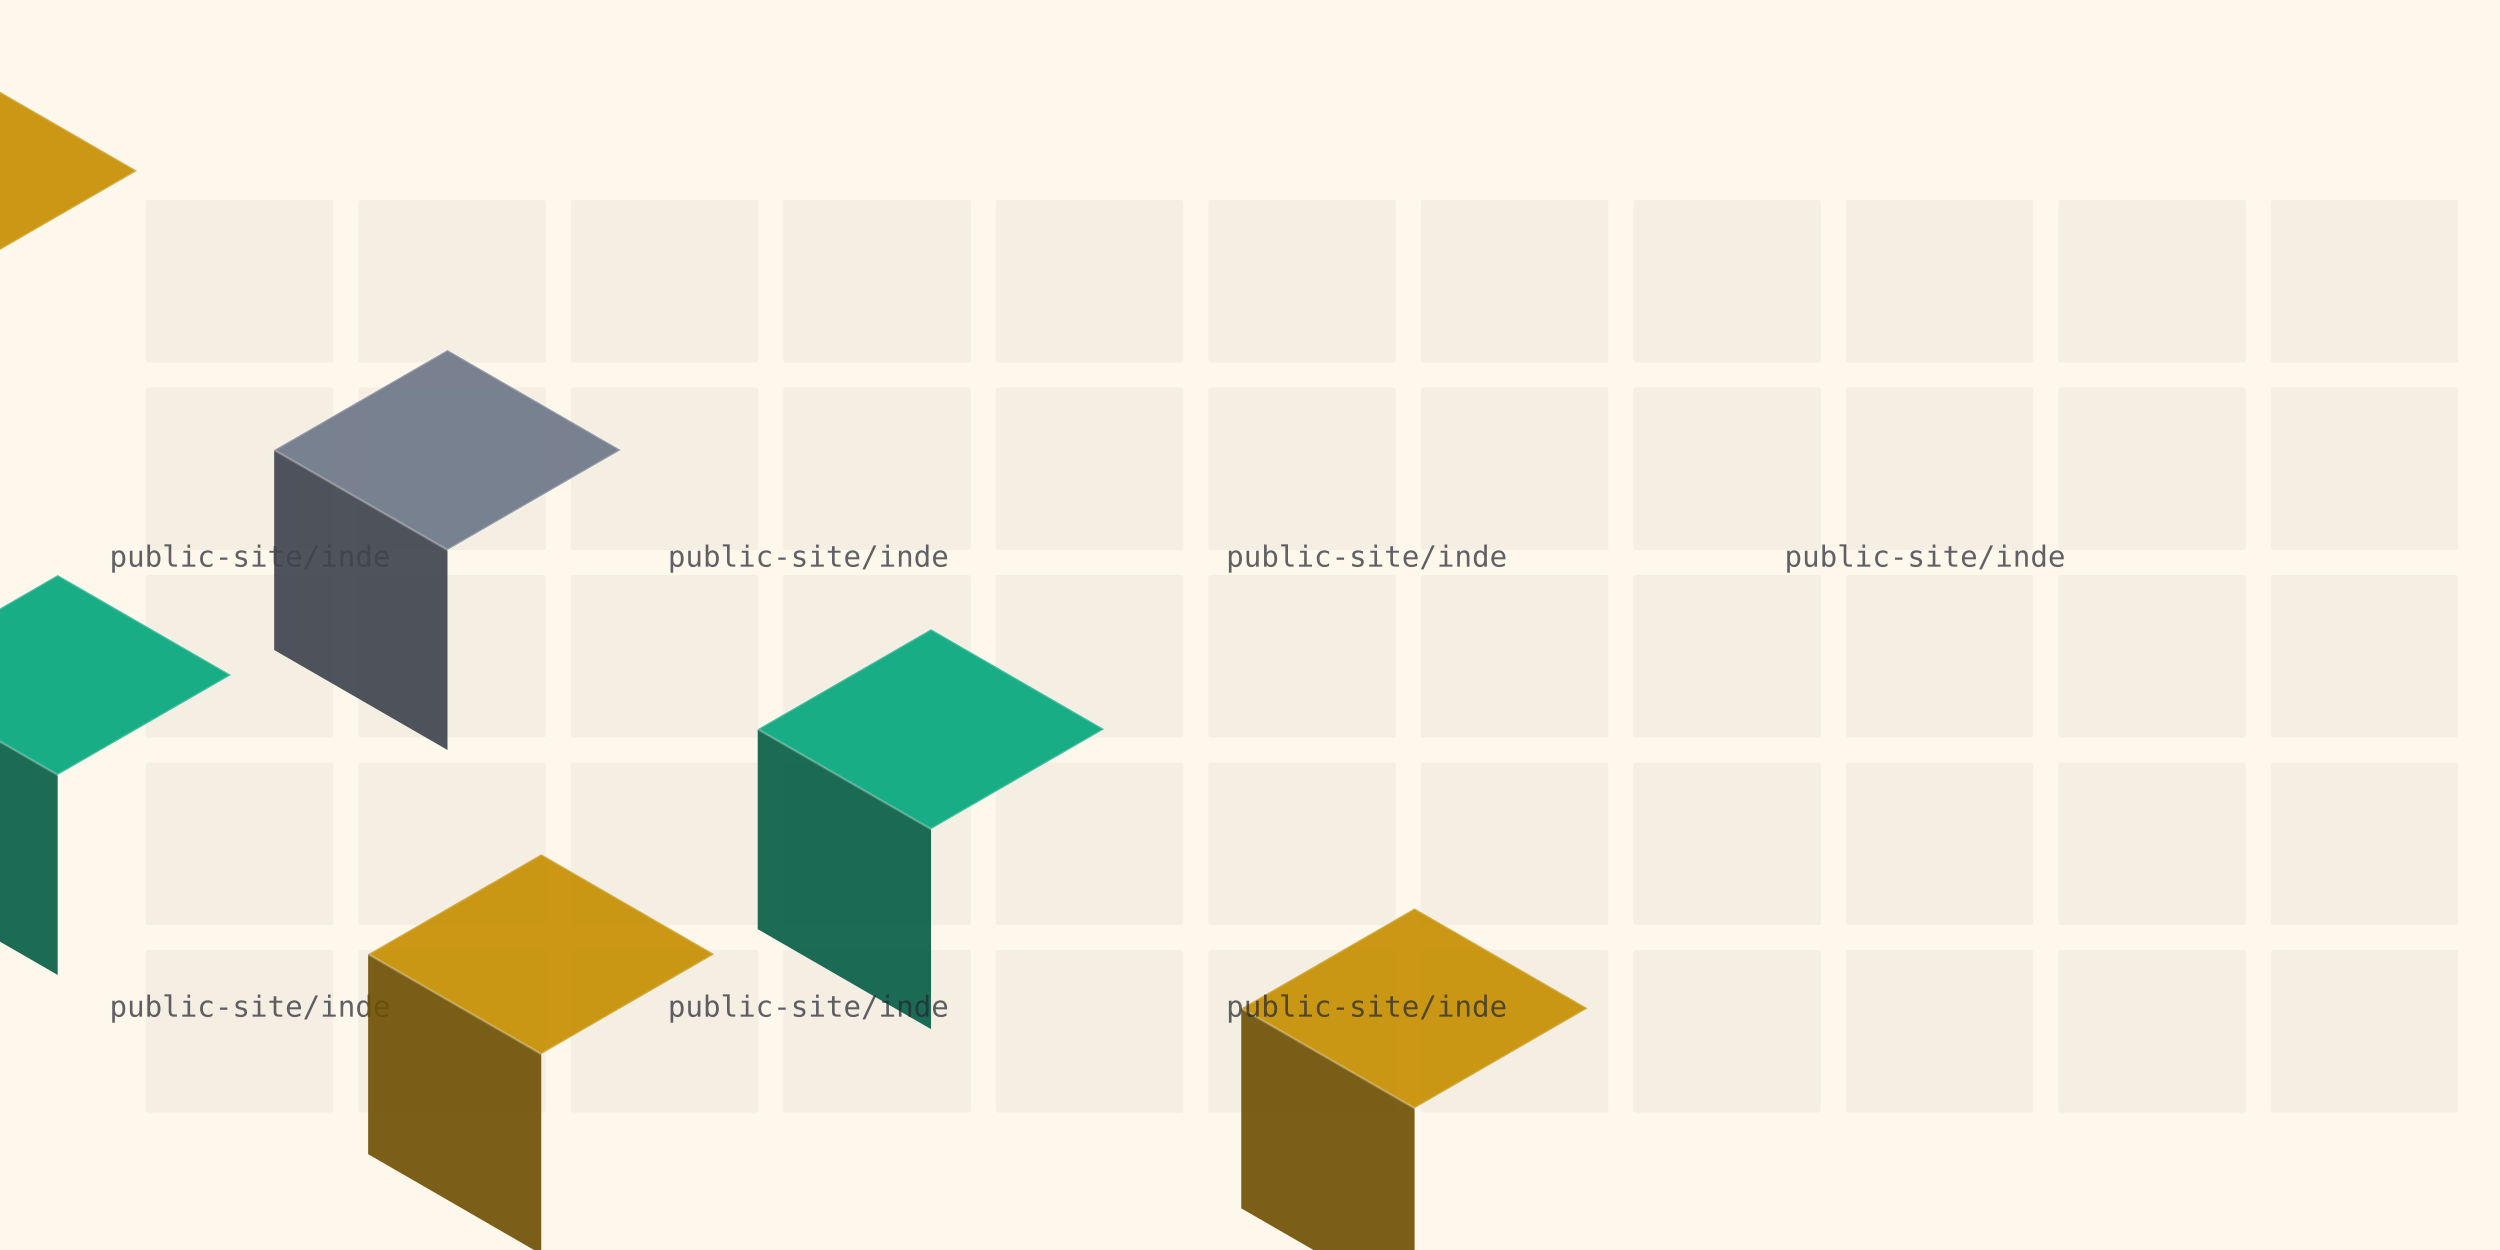
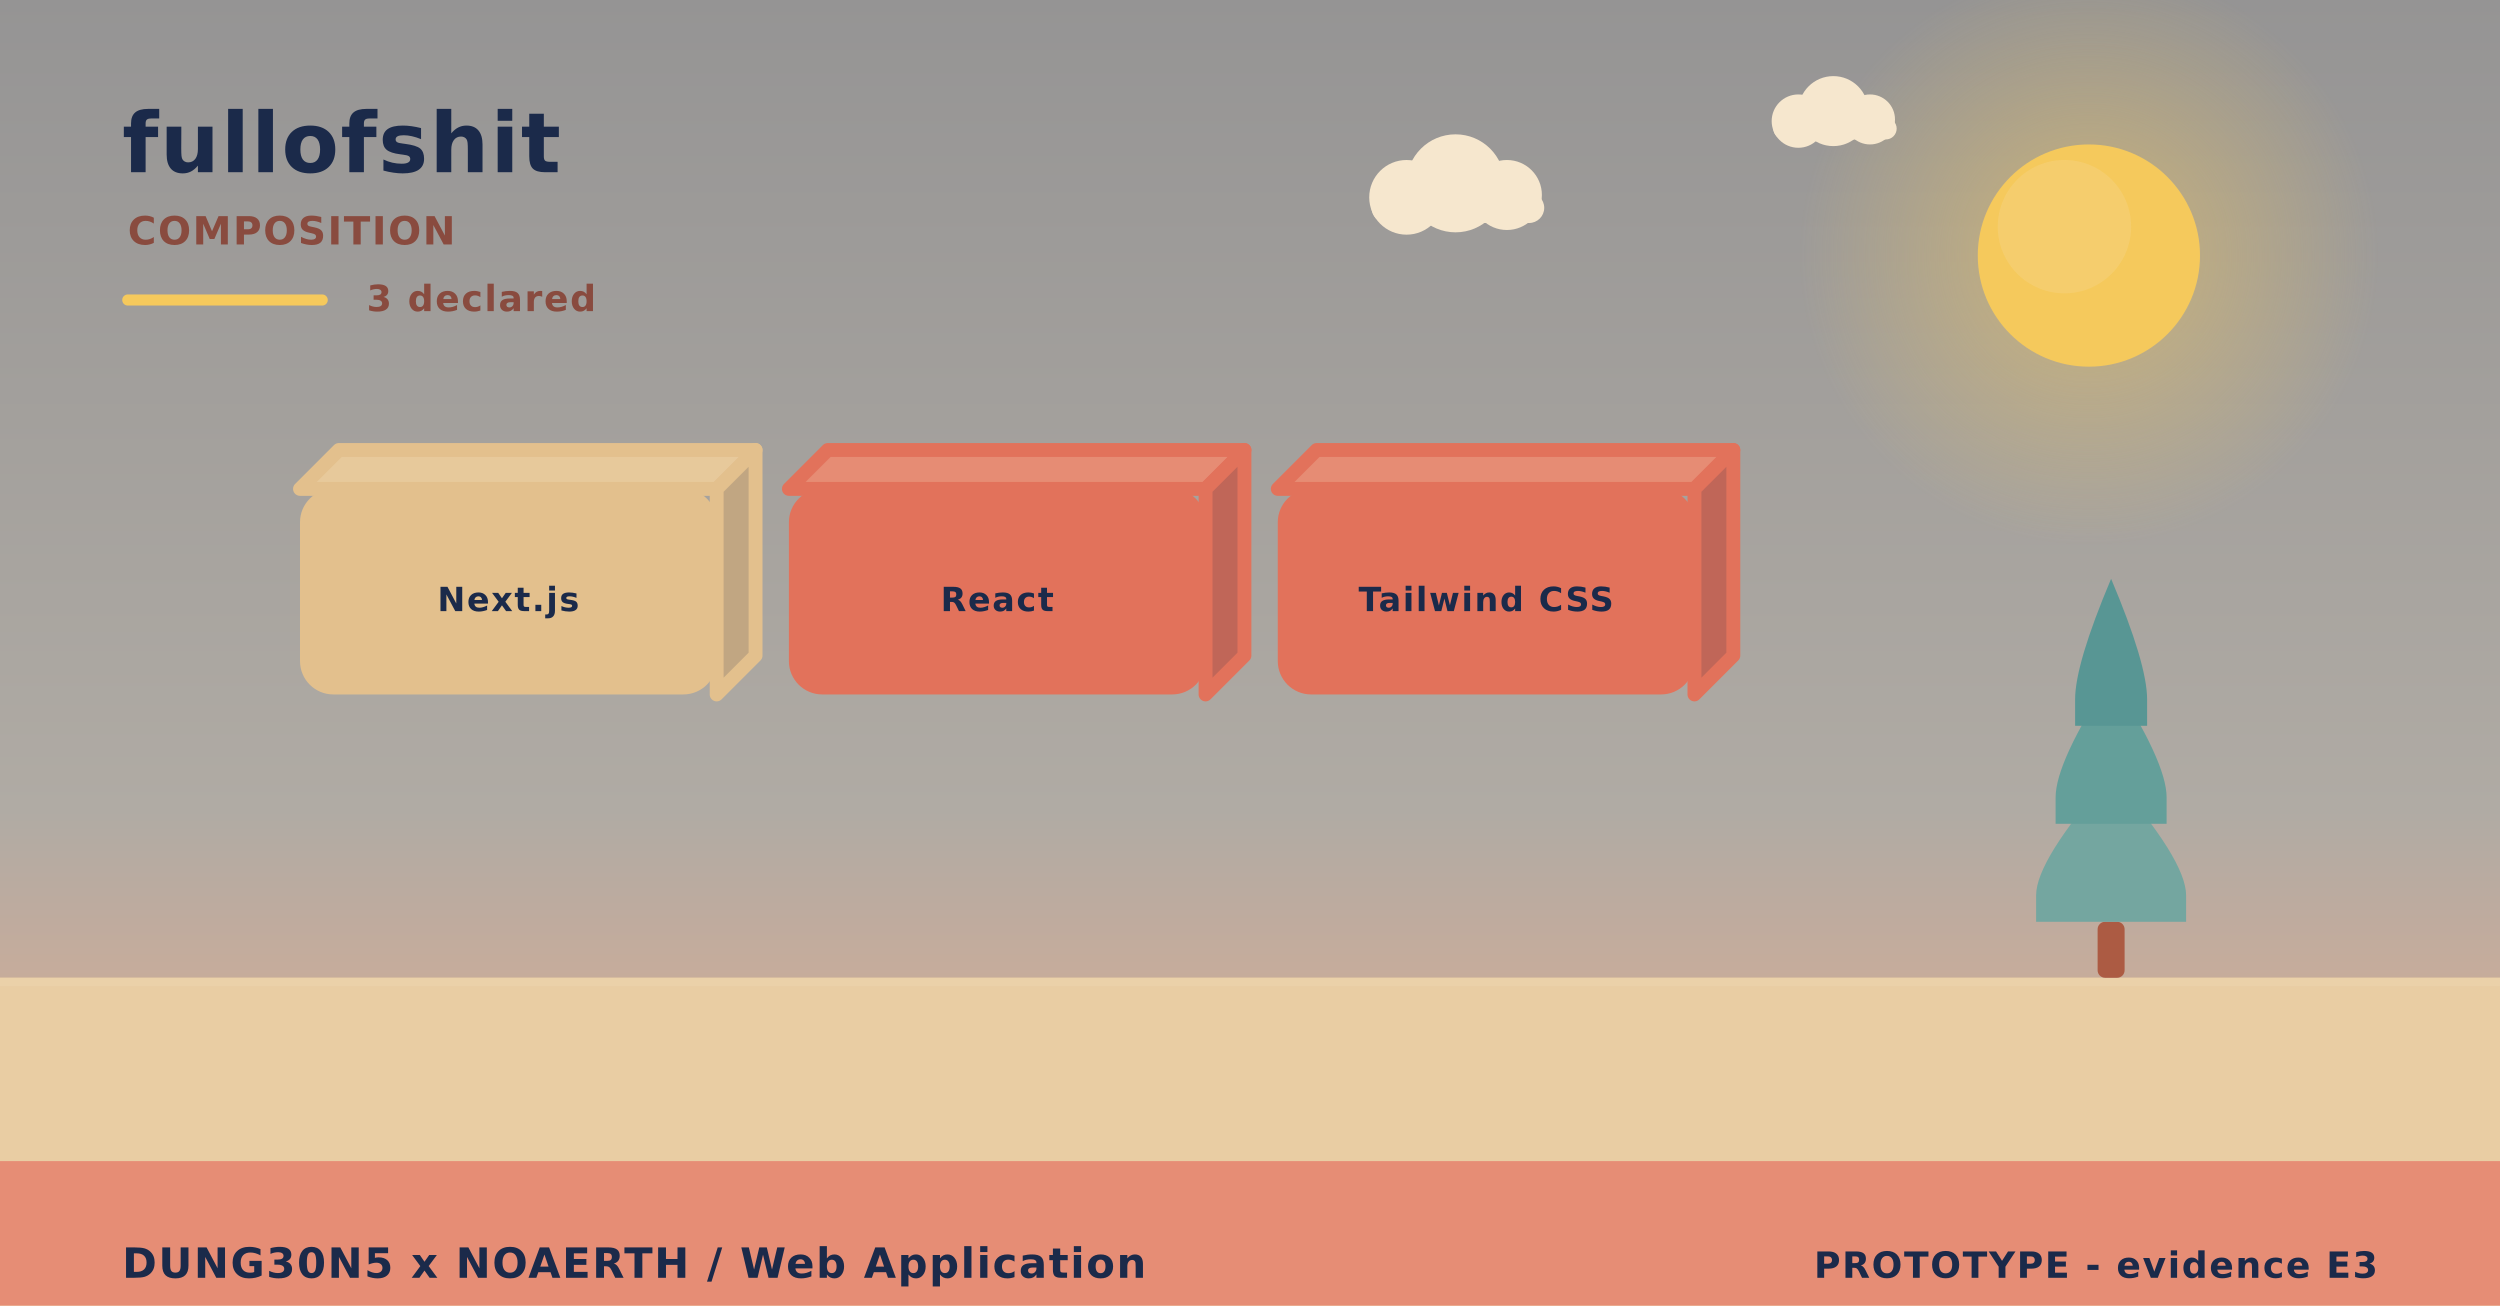
- <svg xmlns="http://www.w3.org/2000/svg" viewBox="0 0 1200 600" width="1200" height="600" role="img" aria-label="fullofshit component map">
-   <rect width="1200" height="600" fill="#fef8ec" />
-   <defs>
-     <linearGradient id="gc" x1="0" y1="0" x2="1" y2="1">
-       <stop offset="0%" stop-color="#c78f02" />
-       <stop offset="100%" stop-color="#6e7788" />
-     </linearGradient>
-   </defs>
-   <rect x="70.00" y="96.00" width="90.00" height="78.00" rx="1.20" fill="#252831" opacity="0.05" />
-   <rect x="172.00" y="96.00" width="90.00" height="78.00" rx="1.20" fill="#252831" opacity="0.05" />
-   <rect x="274.00" y="96.00" width="90.00" height="78.00" rx="1.20" fill="#252831" opacity="0.05" />
-   <rect x="376.00" y="96.00" width="90.00" height="78.00" rx="1.20" fill="#252831" opacity="0.05" />
-   <rect x="478.00" y="96.00" width="90.00" height="78.00" rx="1.20" fill="#252831" opacity="0.05" />
-   <rect x="580.00" y="96.00" width="90.00" height="78.00" rx="1.20" fill="#252831" opacity="0.05" />
-   <rect x="682.00" y="96.00" width="90.00" height="78.00" rx="1.20" fill="#252831" opacity="0.05" />
-   <rect x="784.00" y="96.00" width="90.00" height="78.00" rx="1.20" fill="#252831" opacity="0.05" />
-   <rect x="886.00" y="96.00" width="90.00" height="78.00" rx="1.20" fill="#252831" opacity="0.05" />
-   <rect x="988.00" y="96.00" width="90.00" height="78.00" rx="1.20" fill="#252831" opacity="0.05" />
-   <rect x="1090.00" y="96.00" width="90.00" height="78.00" rx="1.20" fill="#252831" opacity="0.05" />
-   <rect x="70.00" y="186.00" width="90.00" height="78.00" rx="1.20" fill="#252831" opacity="0.05" />
-   <rect x="172.00" y="186.00" width="90.00" height="78.00" rx="1.20" fill="#252831" opacity="0.05" />
-   <rect x="274.00" y="186.00" width="90.00" height="78.00" rx="1.20" fill="#252831" opacity="0.05" />
-   <rect x="376.00" y="186.00" width="90.00" height="78.00" rx="1.20" fill="#252831" opacity="0.05" />
-   <rect x="478.00" y="186.00" width="90.00" height="78.00" rx="1.20" fill="#252831" opacity="0.05" />
-   <rect x="580.00" y="186.00" width="90.00" height="78.00" rx="1.20" fill="#252831" opacity="0.05" />
-   <rect x="682.00" y="186.00" width="90.00" height="78.00" rx="1.20" fill="#252831" opacity="0.05" />
-   <rect x="784.00" y="186.00" width="90.00" height="78.00" rx="1.20" fill="#252831" opacity="0.05" />
-   <rect x="886.00" y="186.00" width="90.00" height="78.00" rx="1.20" fill="#252831" opacity="0.05" />
-   <rect x="988.00" y="186.00" width="90.00" height="78.00" rx="1.20" fill="#252831" opacity="0.05" />
-   <rect x="1090.00" y="186.00" width="90.00" height="78.00" rx="1.20" fill="#252831" opacity="0.05" />
-   <rect x="70.00" y="276.00" width="90.00" height="78.00" rx="1.20" fill="#252831" opacity="0.05" />
-   <rect x="172.00" y="276.00" width="90.00" height="78.00" rx="1.20" fill="#252831" opacity="0.05" />
-   <rect x="274.00" y="276.00" width="90.00" height="78.00" rx="1.20" fill="#252831" opacity="0.05" />
-   <rect x="376.00" y="276.00" width="90.00" height="78.00" rx="1.20" fill="#252831" opacity="0.05" />
-   <rect x="478.00" y="276.00" width="90.00" height="78.00" rx="1.20" fill="#252831" opacity="0.05" />
-   <rect x="580.00" y="276.00" width="90.00" height="78.00" rx="1.20" fill="#252831" opacity="0.05" />
-   <rect x="682.00" y="276.00" width="90.00" height="78.00" rx="1.20" fill="#252831" opacity="0.05" />
-   <rect x="784.00" y="276.00" width="90.00" height="78.00" rx="1.20" fill="#252831" opacity="0.05" />
-   <rect x="886.00" y="276.00" width="90.00" height="78.00" rx="1.20" fill="#252831" opacity="0.05" />
-   <rect x="988.00" y="276.00" width="90.00" height="78.00" rx="1.20" fill="#252831" opacity="0.05" />
-   <rect x="1090.00" y="276.00" width="90.00" height="78.00" rx="1.20" fill="#252831" opacity="0.05" />
-   <rect x="70.00" y="366.00" width="90.00" height="78.00" rx="1.20" fill="#252831" opacity="0.05" />
-   <rect x="172.00" y="366.00" width="90.00" height="78.00" rx="1.20" fill="#252831" opacity="0.05" />
-   <rect x="274.00" y="366.00" width="90.00" height="78.00" rx="1.20" fill="#252831" opacity="0.05" />
-   <rect x="376.00" y="366.00" width="90.00" height="78.00" rx="1.20" fill="#252831" opacity="0.05" />
-   <rect x="478.00" y="366.00" width="90.00" height="78.00" rx="1.20" fill="#252831" opacity="0.05" />
-   <rect x="580.00" y="366.00" width="90.00" height="78.00" rx="1.20" fill="#252831" opacity="0.05" />
-   <rect x="682.00" y="366.00" width="90.00" height="78.00" rx="1.20" fill="#252831" opacity="0.05" />
-   <rect x="784.00" y="366.00" width="90.00" height="78.00" rx="1.20" fill="#252831" opacity="0.05" />
-   <rect x="886.00" y="366.00" width="90.00" height="78.00" rx="1.20" fill="#252831" opacity="0.05" />
-   <rect x="988.00" y="366.00" width="90.00" height="78.00" rx="1.20" fill="#252831" opacity="0.05" />
-   <rect x="1090.00" y="366.00" width="90.00" height="78.00" rx="1.20" fill="#252831" opacity="0.05" />
-   <rect x="70.00" y="456.00" width="90.00" height="78.00" rx="1.20" fill="#252831" opacity="0.05" />
-   <rect x="172.00" y="456.00" width="90.00" height="78.00" rx="1.20" fill="#252831" opacity="0.05" />
-   <rect x="274.00" y="456.00" width="90.00" height="78.00" rx="1.20" fill="#252831" opacity="0.05" />
-   <rect x="376.00" y="456.00" width="90.00" height="78.00" rx="1.20" fill="#252831" opacity="0.05" />
-   <rect x="478.00" y="456.00" width="90.00" height="78.00" rx="1.20" fill="#252831" opacity="0.05" />
-   <rect x="580.00" y="456.00" width="90.00" height="78.00" rx="1.20" fill="#252831" opacity="0.05" />
-   <rect x="682.00" y="456.00" width="90.00" height="78.00" rx="1.20" fill="#252831" opacity="0.05" />
-   <rect x="784.00" y="456.00" width="90.00" height="78.00" rx="1.20" fill="#252831" opacity="0.05" />
-   <rect x="886.00" y="456.00" width="90.00" height="78.00" rx="1.20" fill="#252831" opacity="0.05" />
-   <rect x="988.00" y="456.00" width="90.00" height="78.00" rx="1.20" fill="#252831" opacity="0.05" />
-   <rect x="1090.00" y="456.00" width="90.00" height="78.00" rx="1.20" fill="#252831" opacity="0.05" />
-   <g transform="rotate(0 120 140)">
-     <polygon points="-17.3,34.0 65.8,82.0 -17.3,130.0 -100.5,82.0" fill="#c78f02" opacity="0.92" />
-     <polygon points="-100.5,82.0 -17.3,130.0 -17.3,226.0 -100.5,178.0" fill="#6d4f01" opacity="0.9" />
-     <polygon points="-17.3,34.0 65.8,82.0 -17.3,130.0 -100.5,82.0" fill="none" stroke="rgba(255,255,255,0.220)" stroke-width="1.2" />
-     <animateTransform attributeName="transform" type="rotate" values="-32.0 0.00 0.00 0.0 0.00 0.00" dur="6.55s" begin="0.0s" repeatCount="indefinite" />
+ <svg xmlns="http://www.w3.org/2000/svg" width="900" height="470" viewBox="0 0 900 470" role="img" aria-label="fullofshit - how it is composed">
+   <linearGradient id="skyc" x1="0" y1="0" x2="0" y2="1">
+     <stop offset="0" stop-color="#959494" />
+     <stop offset="0.62" stop-color="#b0aba4" />
+     <stop offset="1" stop-color="#f3ad8a" />
+   </linearGradient>
+   <rect width="900" height="470" fill="url(#skyc)" />
+   <radialGradient id="sunc">
+     <stop offset="0.35" stop-color="#f5c95c" stop-opacity="0.34" />
+     <stop offset="1" stop-color="#f5c95c" stop-opacity="0" />
+   </radialGradient>
+   <circle cx="752" cy="92" r="104" fill="url(#sunc)" />
+   <circle cx="752" cy="92" r="40" fill="#f5c95c" />
+   <circle cx="743.2" cy="81.6" r="24" fill="#f5d27e" opacity="0.5" />
+   <g>
+     <circle cx="524" cy="66" r="17.64" fill="#f6e7ce" />
+     <circle cx="506.36" cy="71.04" r="13.44" fill="#f6e7ce" />
+     <circle cx="542.48" cy="70.2" r="12.6" fill="#f6e7ce" />
+     <rect x="493.76" y="69.36" width="62.16" height="10.92" rx="5.46" fill="#f6e7ce" />
+     <animateTransform attributeName="transform" type="translate" values="0 0;24 0;0 0" dur="36s" begin="0s" repeatCount="indefinite" />
  </g>
-   <text x="120" y="272" font-family="ui-monospace,Menlo,monospace" font-size="14" fill="rgba(37,40,49,0.720)" text-anchor="middle">public-site/inde</text>
-   <g transform="rotate(0 388 140)">
-     <polygon points="214.8,168.0 297.9,216.0 214.8,264.0 131.6,216.0" fill="#6e7788" opacity="0.92" />
-     <polygon points="131.6,216.0 214.8,264.0 214.8,360.0 131.6,312.0" fill="#3c414b" opacity="0.9" />
-     <polygon points="214.8,168.0 297.9,216.0 214.8,264.0 131.6,216.0" fill="none" stroke="rgba(255,255,255,0.220)" stroke-width="1.2" />
-     <animateTransform attributeName="transform" type="rotate" values="-32.0 0.00 0.00 0.0 0.00 0.00" dur="6.55s" begin="0.4s" repeatCount="indefinite" />
+   <g>
+     <circle cx="660" cy="40" r="12.6" fill="#f6e7ce" />
+     <circle cx="647.4" cy="43.6" r="9.6" fill="#f6e7ce" />
+     <circle cx="673.2" cy="43" r="9" fill="#f6e7ce" />
+     <rect x="638.4" y="42.4" width="44.4" height="7.8" rx="3.9" fill="#f6e7ce" />
+     <animateTransform attributeName="transform" type="translate" values="0 0;-18 0;0 0" dur="46s" begin="3s" repeatCount="indefinite" />
  </g>
-   <text x="388" y="272" font-family="ui-monospace,Menlo,monospace" font-size="14" fill="rgba(37,40,49,0.720)" text-anchor="middle">public-site/inde</text>
-   <g transform="rotate(0 656 140)">
-     <polygon points="446.9,302.0 530.0,350.0 446.9,398.0 363.7,350.0" fill="#05a77d" opacity="0.92" />
-     <polygon points="363.7,350.0 446.9,398.0 446.9,494.0 363.7,446.0" fill="#035c45" opacity="0.9" />
-     <polygon points="446.9,302.0 530.0,350.0 446.9,398.0 363.7,350.0" fill="none" stroke="rgba(255,255,255,0.220)" stroke-width="1.2" />
-     <animateTransform attributeName="transform" type="rotate" values="-32.0 0.00 0.00 0.0 0.00 0.00" dur="6.55s" begin="0.8s" repeatCount="indefinite" />
+   <rect x="0" y="352" width="900" height="118" fill="#e9cda3" />
+   <rect x="0" y="352" width="900" height="3" fill="#ebd1a9" />
+   <text x="44" y="62" font-family="Verdana,DejaVu Sans,sans-serif" font-size="30" font-weight="700" letter-spacing="0.6" fill="#1b2a4a" text-anchor="start">fullofshit</text>
+   <text x="46" y="88" font-family="Verdana,DejaVu Sans,sans-serif" font-size="14" font-weight="700" letter-spacing="0.6" fill="#894b3f" text-anchor="start">COMPOSITION</text>
+   <rect x="44" y="106" width="74" height="4" rx="2" fill="#f5c95c" />
+   <text x="132" y="112" font-family="Verdana,DejaVu Sans,sans-serif" font-size="13" font-weight="700" letter-spacing="0.6" fill="#894b3f" text-anchor="start">3 declared</text>
+   <g>
+     <path d="M108,176 L258,176 L272,162 L122,162 Z" fill="#e7c99b" stroke="#e3c08d" stroke-width="5" stroke-linejoin="round" />
+     <path d="M258,176 L272,162 L272,236 L258,250 Z" fill="#c1a682" stroke="#e3c08d" stroke-width="5" stroke-linejoin="round" />
+     <rect x="108" y="176" width="150" height="74" rx="12" fill="#e3c08d" />
+     <animateTransform attributeName="transform" type="translate" values="0 10;0 0" dur="0.75s" begin="0s" fill="freeze" />
  </g>
-   <text x="656" y="272" font-family="ui-monospace,Menlo,monospace" font-size="14" fill="rgba(37,40,49,0.720)" text-anchor="middle">public-site/inde</text>
-   <g transform="rotate(0 924 140)">
-     <polygon points="679.0,436.0 762.1,484.0 679.0,532.0 595.8,484.0" fill="#c78f02" opacity="0.92" />
-     <polygon points="595.8,484.0 679.0,532.0 679.0,628.0 595.8,580.0" fill="#6d4f01" opacity="0.9" />
-     <polygon points="679.0,436.0 762.1,484.0 679.0,532.0 595.8,484.0" fill="none" stroke="rgba(255,255,255,0.220)" stroke-width="1.2" />
-     <animateTransform attributeName="transform" type="rotate" values="-32.0 0.00 0.00 0.0 0.00 0.00" dur="6.55s" begin="1.2s" repeatCount="indefinite" />
+   <text x="183" y="220" font-family="Verdana,DejaVu Sans,sans-serif" font-size="12" font-weight="700" letter-spacing="0.6" fill="#1b2a4a" text-anchor="middle">Next.js</text>
+   <g>
+     <path d="M284,176 L434,176 L448,162 L298,162 Z" fill="#e68c74" stroke="#e2725b" stroke-width="5" stroke-linejoin="round" />
+     <path d="M434,176 L448,162 L448,236 L434,250 Z" fill="#c06658" stroke="#e2725b" stroke-width="5" stroke-linejoin="round" />
+     <rect x="284" y="176" width="150" height="74" rx="12" fill="#e2725b" />
+     <animateTransform attributeName="transform" type="translate" values="0 10;0 0" dur="0.75s" begin="0.16s" fill="freeze" />
  </g>
-   <text x="924" y="272" font-family="ui-monospace,Menlo,monospace" font-size="14" fill="rgba(37,40,49,0.720)" text-anchor="middle">public-site/inde</text>
-   <g transform="rotate(0 120 356)">
-     <polygon points="-204.4,142.0 -121.2,190.0 -204.4,238.0 -287.5,190.0" fill="#6e7788" opacity="0.92" />
-     <polygon points="-287.5,190.0 -204.4,238.0 -204.4,334.0 -287.5,286.0" fill="#3c414b" opacity="0.9" />
-     <polygon points="-204.4,142.0 -121.2,190.0 -204.4,238.0 -287.5,190.0" fill="none" stroke="rgba(255,255,255,0.220)" stroke-width="1.2" />
-     <animateTransform attributeName="transform" type="rotate" values="-32.0 0.00 0.00 0.0 0.00 0.00" dur="6.55s" begin="1.6s" repeatCount="indefinite" />
+   <text x="359" y="220" font-family="Verdana,DejaVu Sans,sans-serif" font-size="12" font-weight="700" letter-spacing="0.6" fill="#1b2a4a" text-anchor="middle">React</text>
+   <g>
+     <path d="M460,176 L610,176 L624,162 L474,162 Z" fill="#e68c74" stroke="#e2725b" stroke-width="5" stroke-linejoin="round" />
+     <path d="M610,176 L624,162 L624,236 L610,250 Z" fill="#c06658" stroke="#e2725b" stroke-width="5" stroke-linejoin="round" />
+     <rect x="460" y="176" width="150" height="74" rx="12" fill="#e2725b" />
+     <animateTransform attributeName="transform" type="translate" values="0 10;0 0" dur="0.75s" begin="0.32s" fill="freeze" />
  </g>
-   <text x="120" y="488" font-family="ui-monospace,Menlo,monospace" font-size="14" fill="rgba(37,40,49,0.720)" text-anchor="middle">public-site/inde</text>
-   <g transform="rotate(0 388 356)">
-     <polygon points="27.7,276.0 110.9,324.0 27.7,372.0 -55.4,324.0" fill="#05a77d" opacity="0.92" />
-     <polygon points="-55.4,324.0 27.7,372.0 27.7,468.0 -55.4,420.0" fill="#035c45" opacity="0.9" />
-     <polygon points="27.7,276.0 110.9,324.0 27.7,372.0 -55.4,324.0" fill="none" stroke="rgba(255,255,255,0.220)" stroke-width="1.2" />
-     <animateTransform attributeName="transform" type="rotate" values="-32.0 0.00 0.00 0.0 0.00 0.00" dur="6.55s" begin="2.0s" repeatCount="indefinite" />
-   </g>
-   <text x="388" y="488" font-family="ui-monospace,Menlo,monospace" font-size="14" fill="rgba(37,40,49,0.720)" text-anchor="middle">public-site/inde</text>
-   <g transform="rotate(0 656 356)">
-     <polygon points="259.8,410.0 342.9,458.0 259.8,506.0 176.7,458.0" fill="#c78f02" opacity="0.92" />
-     <polygon points="176.7,458.0 259.8,506.0 259.8,602.0 176.7,554.0" fill="#6d4f01" opacity="0.9" />
-     <polygon points="259.8,410.0 342.9,458.0 259.8,506.0 176.7,458.0" fill="none" stroke="rgba(255,255,255,0.220)" stroke-width="1.2" />
-     <animateTransform attributeName="transform" type="rotate" values="-32.0 0.00 0.00 0.0 0.00 0.00" dur="6.55s" begin="2.4s" repeatCount="indefinite" />
-   </g>
-   <text x="656" y="488" font-family="ui-monospace,Menlo,monospace" font-size="14" fill="rgba(37,40,49,0.720)" text-anchor="middle">public-site/inde</text>
+   <text x="535" y="220" font-family="Verdana,DejaVu Sans,sans-serif" font-size="12" font-weight="700" letter-spacing="0.6" fill="#1b2a4a" text-anchor="middle">Tailwind CSS</text>
+   <rect x="755.14" y="331.84" width="9.72" height="20.16" rx="2.7" fill="#ac5b43" />
+   <path d="M760,278.92 Q733,309.61 733,322.31 Q733,331.84 733,331.84 L787,331.84 Q787,331.84 787,322.31 Q787,309.61 760,278.92 Z" fill="#74a6a0" />
+   <path d="M760,243.64 Q740.02,274.33 740.02,287.03 Q740.02,296.56 740.02,296.56 L779.98,296.56 Q779.98,296.56 779.98,287.03 Q779.98,274.33 760,243.64 Z" fill="#649f9a" />
+   <path d="M760,208.36 Q747.04,239.05 747.04,251.75 Q747.04,261.28 747.04,261.28 L772.96,261.28 Q772.96,261.28 772.96,251.75 Q772.96,239.05 760,208.36 Z" fill="#589694" />
+   <rect x="0" y="418" width="900" height="52" rx="0" fill="#e68972" opacity="0.94" />
+   <text x="44" y="460" font-family="Verdana,DejaVu Sans,sans-serif" font-size="15" font-weight="700" letter-spacing="0.6" fill="#1b2a4a" text-anchor="start">DUNG30N5 x NOAERTH  /  Web Application</text>
+   <text x="856" y="460" font-family="Verdana,DejaVu Sans,sans-serif" font-size="13" font-weight="700" letter-spacing="0.6" fill="#1b2a4a" text-anchor="end">PROTOTYPE  -  evidence E3</text>
</svg>
